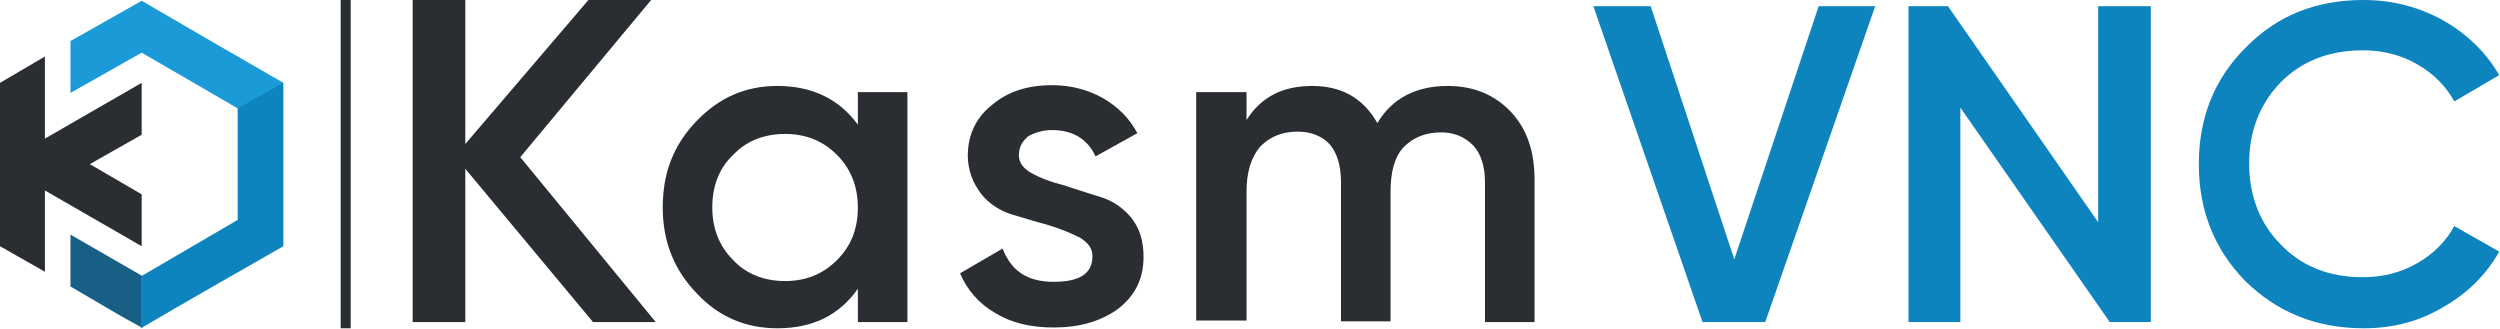
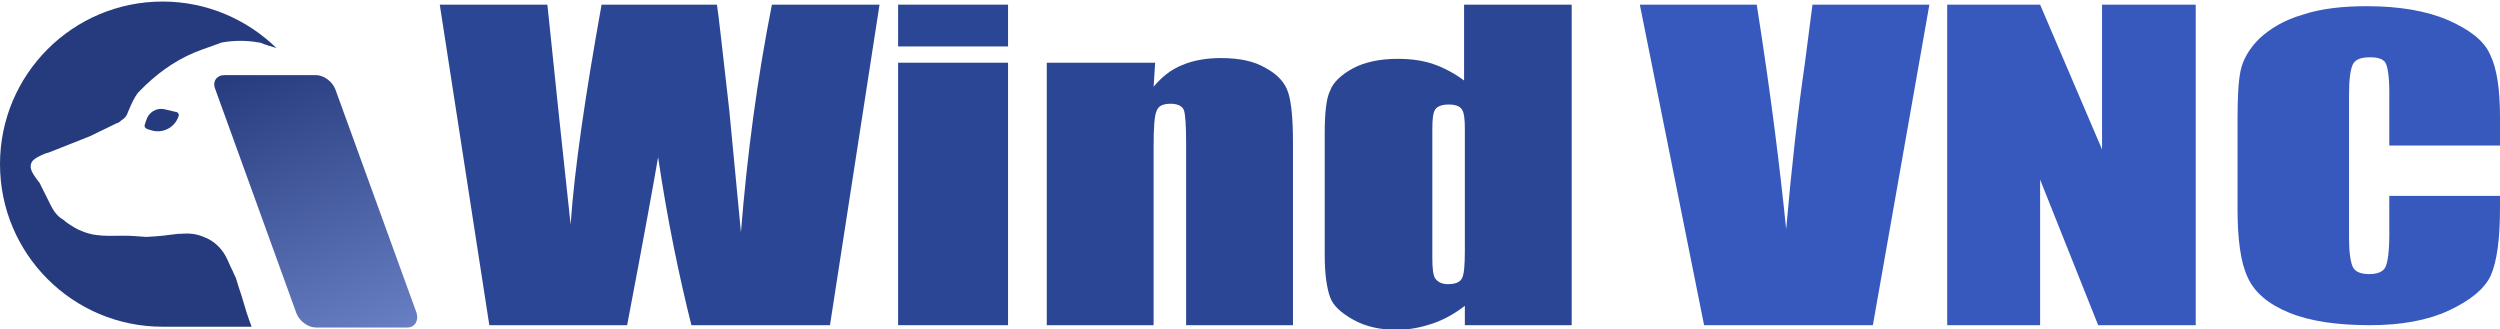
<svg xmlns="http://www.w3.org/2000/svg" version="1.1" id="Layer_1" x="0px" y="0px" viewBox="0 0 322.9 42.4" style="enable-background:new 0 0 322.9 42.4;" xml:space="preserve">
  <style type="text/css">
- 	.st0{fill:#2A2D31;}
- 	.st1{fill:#185F85;}
- 	.st2{fill:#0D84BE;}
- 	.st3{fill:#1A9BD7;}
+ 	.st0{fill:#253B7E;}
+ 	.st1{fill:url(#SVGID_1_);}
+ 	.st2{fill:#2B4695;}
+ 	.st3{fill:#3759BE;}
</style>
-   <g id="Layer_x5F_1">
-     <g id="_647794320">
-       <g>
-         <g>
-           <polygon class="st0" points="45.3,0 44,0 44,42.4 45.3,42.4     " />
-           <polygon class="st1" points="9.1,33.2 9.1,34.8 9.1,37 14.9,40.4 16.3,41.2 18.3,42.3 19.7,39.9 20.2,37.3 18.3,35.6 9.1,30.3           " />
-           <path class="st2" d="M36.6,31.8V21.2c0-3.5,0-7,0-10.5l-3.8-0.1l-0.9,1.2L30.7,14v14.4l-12.5,7.3v2.8v3.9      C24.3,38.8,30.5,35.3,36.6,31.8z" />
-           <polygon class="st0" points="5.8,17.9 5.8,7.3 0,10.7 0,31.8 5.8,35.1 5.8,24.6 18.3,31.8 18.3,31.8 18.3,25.1 11.6,21.2       18.3,17.4 18.3,10.7     " />
-           <path class="st3" d="M18.3,0.1c6,3.5,12.2,7.1,18.3,10.6l-3.4,1.9L30.7,14L18.3,6.8L9.1,12c0-2.2,0-4.5,0-6.7L18.3,0.1z" />
-           <g>
-             <path class="st0" d="M84.7,41.6h-8.1L60.1,21.8v19.8h-6.8V0h6.8v18.6L76,0h8.1L67.2,20.3L84.7,41.6z M110.8,11.9L110.8,11.9       h6.4v29.7h-6.4v-4.3c-2.4,3.4-5.8,5.1-10.4,5.1c-4.1,0-7.6-1.5-10.4-4.5c-3-3.1-4.4-6.8-4.4-11.1c0-4.5,1.4-8.1,4.4-11.2       c2.9-3,6.3-4.5,10.4-4.5c4.5,0,8,1.7,10.4,5V11.9z M94.7,33.6L94.7,33.6c1.7,1.8,4,2.7,6.7,2.7c2.7,0,4.9-0.9,6.7-2.7       c1.8-1.8,2.7-4,2.7-6.8c0-2.7-0.9-5-2.7-6.8c-1.8-1.8-4-2.7-6.7-2.7c-2.7,0-5,0.9-6.7,2.7C92.9,21.7,92,24,92,26.8       C92,29.5,92.9,31.8,94.7,33.6z M131.6,20.1L131.6,20.1c0,0.9,0.6,1.7,1.7,2.3c1.1,0.6,2.4,1.1,4,1.5c1.5,0.5,3.1,1,4.7,1.5       c1.7,0.5,3,1.4,4.1,2.7c1.1,1.4,1.6,3,1.6,5.1c0,2.8-1.1,5-3.3,6.7c-2.2,1.6-5,2.4-8.3,2.4c-3,0-5.5-0.6-7.6-1.9       c-2.1-1.2-3.6-3-4.5-5.1l5.5-3.2c1.1,2.9,3.2,4.3,6.6,4.3s5-1.1,5-3.3c0-1-0.5-1.7-1.6-2.4c-1.2-0.6-2.4-1.1-4-1.6       c-1.5-0.4-3.1-0.9-4.8-1.4c-1.6-0.5-3-1.4-4-2.7s-1.7-3-1.7-4.9c0-2.7,1.1-5,3.2-6.6c2-1.7,4.6-2.5,7.7-2.5       c2.4,0,4.7,0.6,6.6,1.7c1.9,1.1,3.4,2.6,4.4,4.5l-5.4,3c-1-2.2-2.9-3.4-5.6-3.4c-1.2,0-2.2,0.3-3.1,0.8       C132,18.3,131.6,19,131.6,20.1z M187,11.1L187,11.1c3.4,0,6.1,1.2,8.1,3.3c2.1,2.2,3.1,5.1,3.1,8.8v18.4h-6.4v-18       c0-2.1-0.5-3.7-1.5-4.8c-1.1-1.1-2.4-1.7-4.2-1.7c-1.9,0-3.5,0.6-4.8,1.9c-1.2,1.3-1.7,3.2-1.7,5.9v16.6h-6.4v-18       c0-2.1-0.5-3.7-1.4-4.8c-1-1.1-2.4-1.7-4.2-1.7c-1.9,0-3.5,0.6-4.8,1.9c-1.2,1.4-1.8,3.3-1.8,5.9v16.6h-6.5V11.9h6.5v3.6       c1.9-3,4.7-4.4,8.5-4.4s6.6,1.6,8.4,4.8C179.8,12.7,182.9,11.1,187,11.1z" />
-             <path class="st2" d="M219.9,41.6L205.8,0.8h7.4L224,33.5l10.9-32.7h7.3L228,41.6H219.9z M271.1,0.8L271.1,0.8h6.7v40.8h-5.3       l-19.3-27.7v27.7h-6.7V0.8h5.1l19.4,27.9V0.8z M305.3,42.4L305.3,42.4c-6.2,0-11.2-2.1-15.3-6.1c-4-4.1-6-9.1-6-15.1       c0-6,2-11,6-15C294.1,2,299.1,0,305.3,0c3.7,0,7.1,0.9,10.2,2.6c3.2,1.8,5.6,4.2,7.3,7.1l-5.8,3.4c-1.1-2-2.7-3.6-4.8-4.8       c-2.1-1.2-4.4-1.8-7-1.8c-4.4,0-7.9,1.4-10.6,4.1c-2.7,2.8-4.1,6.3-4.1,10.5s1.4,7.8,4.1,10.5c2.7,2.8,6.2,4.2,10.6,4.2       c2.6,0,4.9-0.6,7-1.8c2.1-1.2,3.7-2.8,4.8-4.8l5.8,3.3c-1.7,3-4.1,5.4-7.3,7.2C312.5,41.5,309.1,42.4,305.3,42.4z" />
-           </g>
-         </g>
-       </g>
+   <g>
+     <g>
+       <path class="st0" d="M31.2,38.2c-0.3-0.9-0.6-1.8-0.7-2.2c-0.1-0.3-0.3-0.6-0.4-0.9c-0.1-0.2-0.4-0.8-0.7-1.5    c-0.6-1.4-1.7-2.5-3.1-3l0,0c-0.9-0.4-1.9-0.5-2.9-0.4H23c-1.6,0.2-2.2,0.3-4.1,0.4l-1.4-0.1c-2.3-0.2-4.6,0.3-6.8-0.6    c-0.6-0.2-1.7-0.8-2.5-1.5c-0.7-0.4-1.2-1-1.6-1.8l-0.9-1.8l-0.6-1.2c0,0-1-1.2-1.1-1.8c-0.1-0.4,0-0.9,0.4-1.2    c0.5-0.4,1.4-0.8,1.9-0.9l5.3-2.1l3.5-1.7c0.1,0,0.3-0.1,0.4-0.2l0.1-0.1c0.3-0.2,0.6-0.4,0.8-0.8c0,0,0.9-2.4,1.6-3l0.8-0.8    c2.1-2,4.5-3.6,7.3-4.6c1.2-0.4,2.2-0.8,2.5-0.9c1.6-0.3,3.3-0.3,4.9,0h0.1C34.3,5.8,35,6,35.7,6.2c-3.8-3.7-9-6-14.7-6l0,0    c-11.6,0-21,9.4-21,21l0,0c0,11.6,9.4,21,21,21h11.5C32,40.9,31.6,39.6,31.2,38.2z" />
+       <path class="st0" d="M21.2,14.1c-1-0.2-2,0.4-2.3,1.4l-0.2,0.6c-0.1,0.3,0.1,0.5,0.4,0.6l0.7,0.2c1.5,0.3,2.9-0.6,3.3-2l0,0    c0-0.2-0.1-0.3-0.2-0.4L21.2,14.1z" />
    </g>
  </g>
+   <linearGradient id="SVGID_1_" gradientUnits="userSpaceOnUse" x1="34.146" y1="36.281" x2="47.45" y2="-0.27" gradientTransform="matrix(1 0 0 -1 0 44)">
+     <stop offset="0" style="stop-color:#253B7E" />
+     <stop offset="1" style="stop-color:#697FC3" />
+   </linearGradient>
+   <path class="st1" d="M52.6,42.3H40.8c-1,0-2.1-0.8-2.5-1.8l-10.5-29c-0.4-1,0.2-1.8,1.2-1.8h11.8c1,0,2.1,0.8,2.5,1.8l10.5,28.9  C54.1,41.4,53.6,42.3,52.6,42.3z" />
+   <g>
+     <path class="st2" d="M113.6,0.6L107.2,42H89.3c-1.6-6.4-3.1-13.6-4.3-21.7C84.4,23.8,83.1,31,81,42H63.2L56.8,0.6h13.9L72.2,15   l1.5,14c0.5-7.2,1.9-16.7,4-28.4h14.9c0.2,1.2,0.7,5.8,1.6,13.7L95.7,30c0.8-10,2.1-19.8,4-29.4C99.7,0.6,113.6,0.6,113.6,0.6z" />
+     <path class="st2" d="M130.2,0.6V6H116V0.6H130.2z M130.2,8.1V42H116V8.1H130.2z" />
+     <path class="st2" d="M149.2,8.1l-0.2,3.1c1-1.2,2.2-2.2,3.7-2.8c1.4-0.6,3.1-0.9,5-0.9c2.4,0,4.3,0.4,5.8,1.3   c1.5,0.8,2.5,1.9,2.9,3.2s0.6,3.4,0.6,6.4V42h-13.8V18.5c0-2.3-0.1-3.8-0.3-4.3s-0.8-0.8-1.7-0.8c-1,0-1.6,0.3-1.8,0.9   c-0.3,0.6-0.4,2.2-0.4,4.7v23h-13.8V8.1H149.2z" />
+     <path class="st2" d="M203,0.6V42h-13.8v-2.5c-1.3,1-2.7,1.8-4.2,2.3s-3,0.8-4.6,0.8c-2.1,0-4-0.4-5.6-1.3s-2.6-1.8-3-2.9   c-0.4-1.1-0.7-2.9-0.7-5.4V17.2c0-2.6,0.2-4.5,0.7-5.5c0.4-1.1,1.5-2.1,3-2.9s3.5-1.2,5.7-1.2c1.7,0,3.3,0.2,4.7,0.7   s2.7,1.2,3.9,2.1V0.6H203z M189.2,16.6c0-1.2-0.1-2.1-0.4-2.5c-0.3-0.4-0.8-0.6-1.7-0.6c-0.8,0-1.4,0.2-1.7,0.6   c-0.3,0.4-0.4,1.2-0.4,2.6v16.6c0,1.4,0.1,2.3,0.4,2.7s0.8,0.7,1.6,0.7c0.9,0,1.5-0.2,1.8-0.7s0.4-1.7,0.4-3.6L189.2,16.6   L189.2,16.6z" />
+   </g>
+   <g>
+     <path class="st3" d="M249.2,0.6L241.9,42h-21.8l-8.3-41.4h15.1c1.8,11.4,3,21.1,3.8,29c0.7-8,1.5-15.1,2.4-21.3l1-7.7   C234.1,0.6,249.2,0.6,249.2,0.6z" />
+     <path class="st3" d="M283.6,0.6V42H271l-7.5-18.8V42h-12V0.6h12l8,18.7V0.6H283.6z" />
+     <path class="st3" d="M322.9,18.8h-14.3v-6.9c0-2-0.2-3.3-0.5-3.8s-1-0.7-2-0.7c-1.2,0-1.9,0.3-2.2,0.9c-0.3,0.6-0.5,1.9-0.5,3.9   v18.5c0,1.9,0.2,3.2,0.5,3.8c0.3,0.6,1,0.9,2.1,0.9s1.8-0.3,2.1-0.9c0.3-0.6,0.5-2,0.5-4.2v-5h14.3v1.5c0,4.1-0.4,7-1.2,8.8   c-0.8,1.7-2.6,3.2-5.4,4.5s-6.2,1.9-10.2,1.9c-4.2,0-7.7-0.5-10.4-1.6c-2.7-1.1-4.5-2.6-5.4-4.6c-0.9-1.9-1.3-4.9-1.3-8.8V15.5   c0-2.9,0.1-5,0.4-6.4s1.1-2.8,2.4-4.1c1.4-1.3,3.2-2.4,5.6-3.1c2.4-0.8,5.2-1.1,8.3-1.1c4.2,0,7.7,0.6,10.5,1.8   c2.7,1.2,4.6,2.6,5.4,4.4c0.9,1.8,1.3,4.5,1.3,8.2L322.9,18.8L322.9,18.8z" />
+   </g>
</svg>
